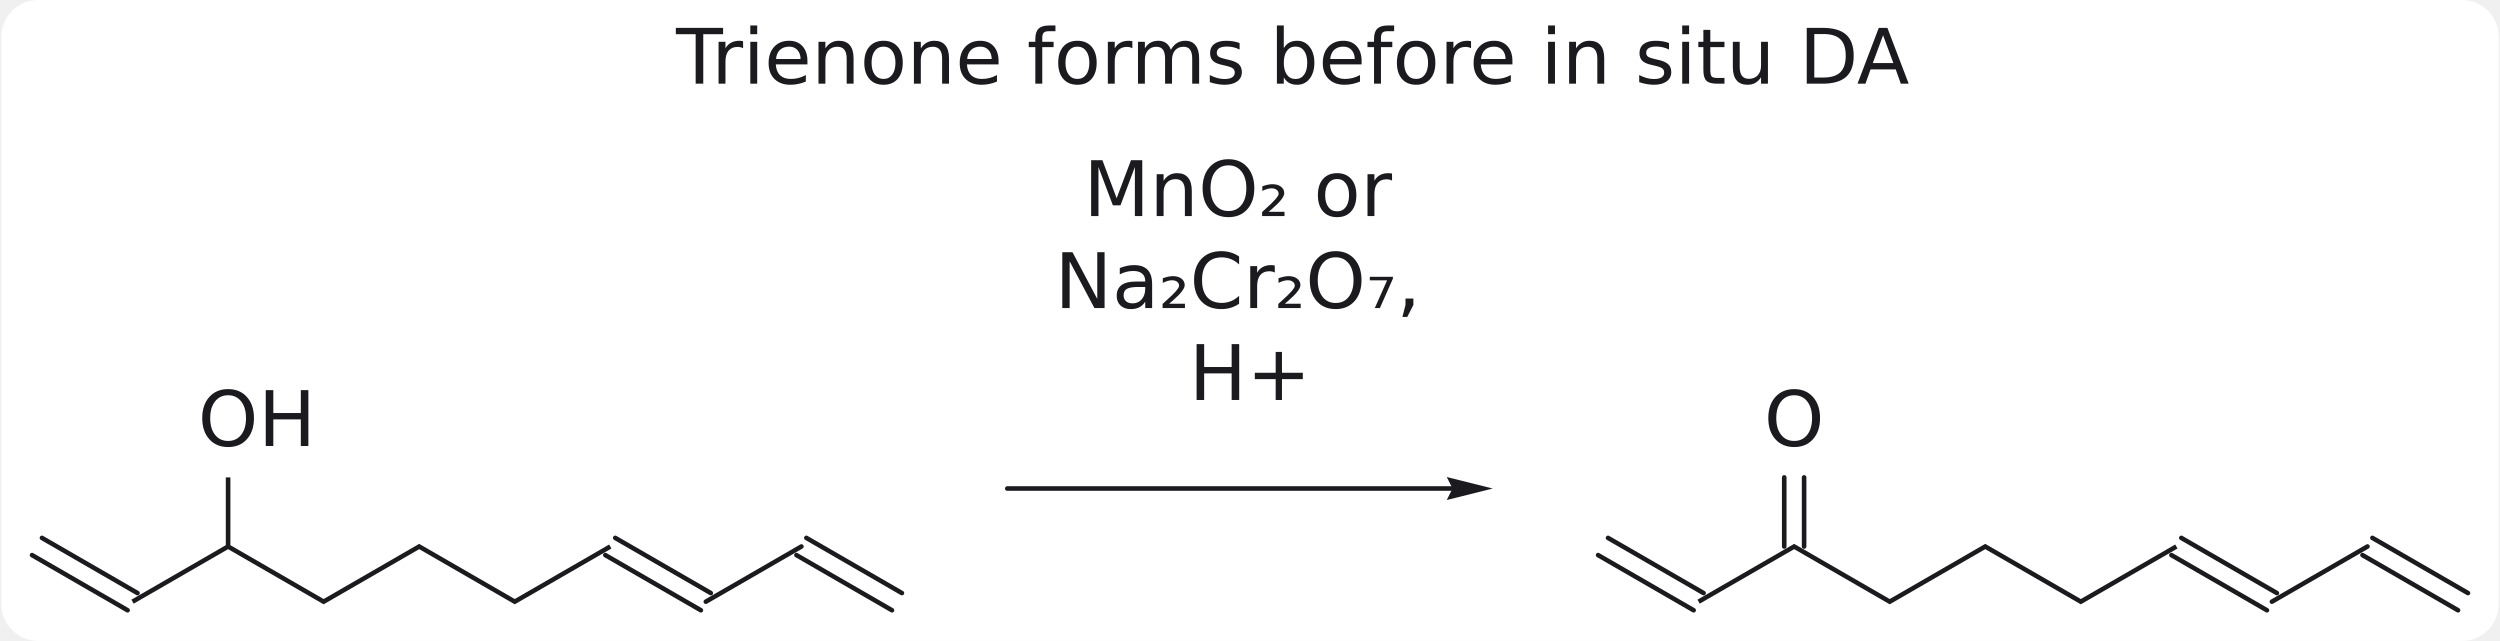
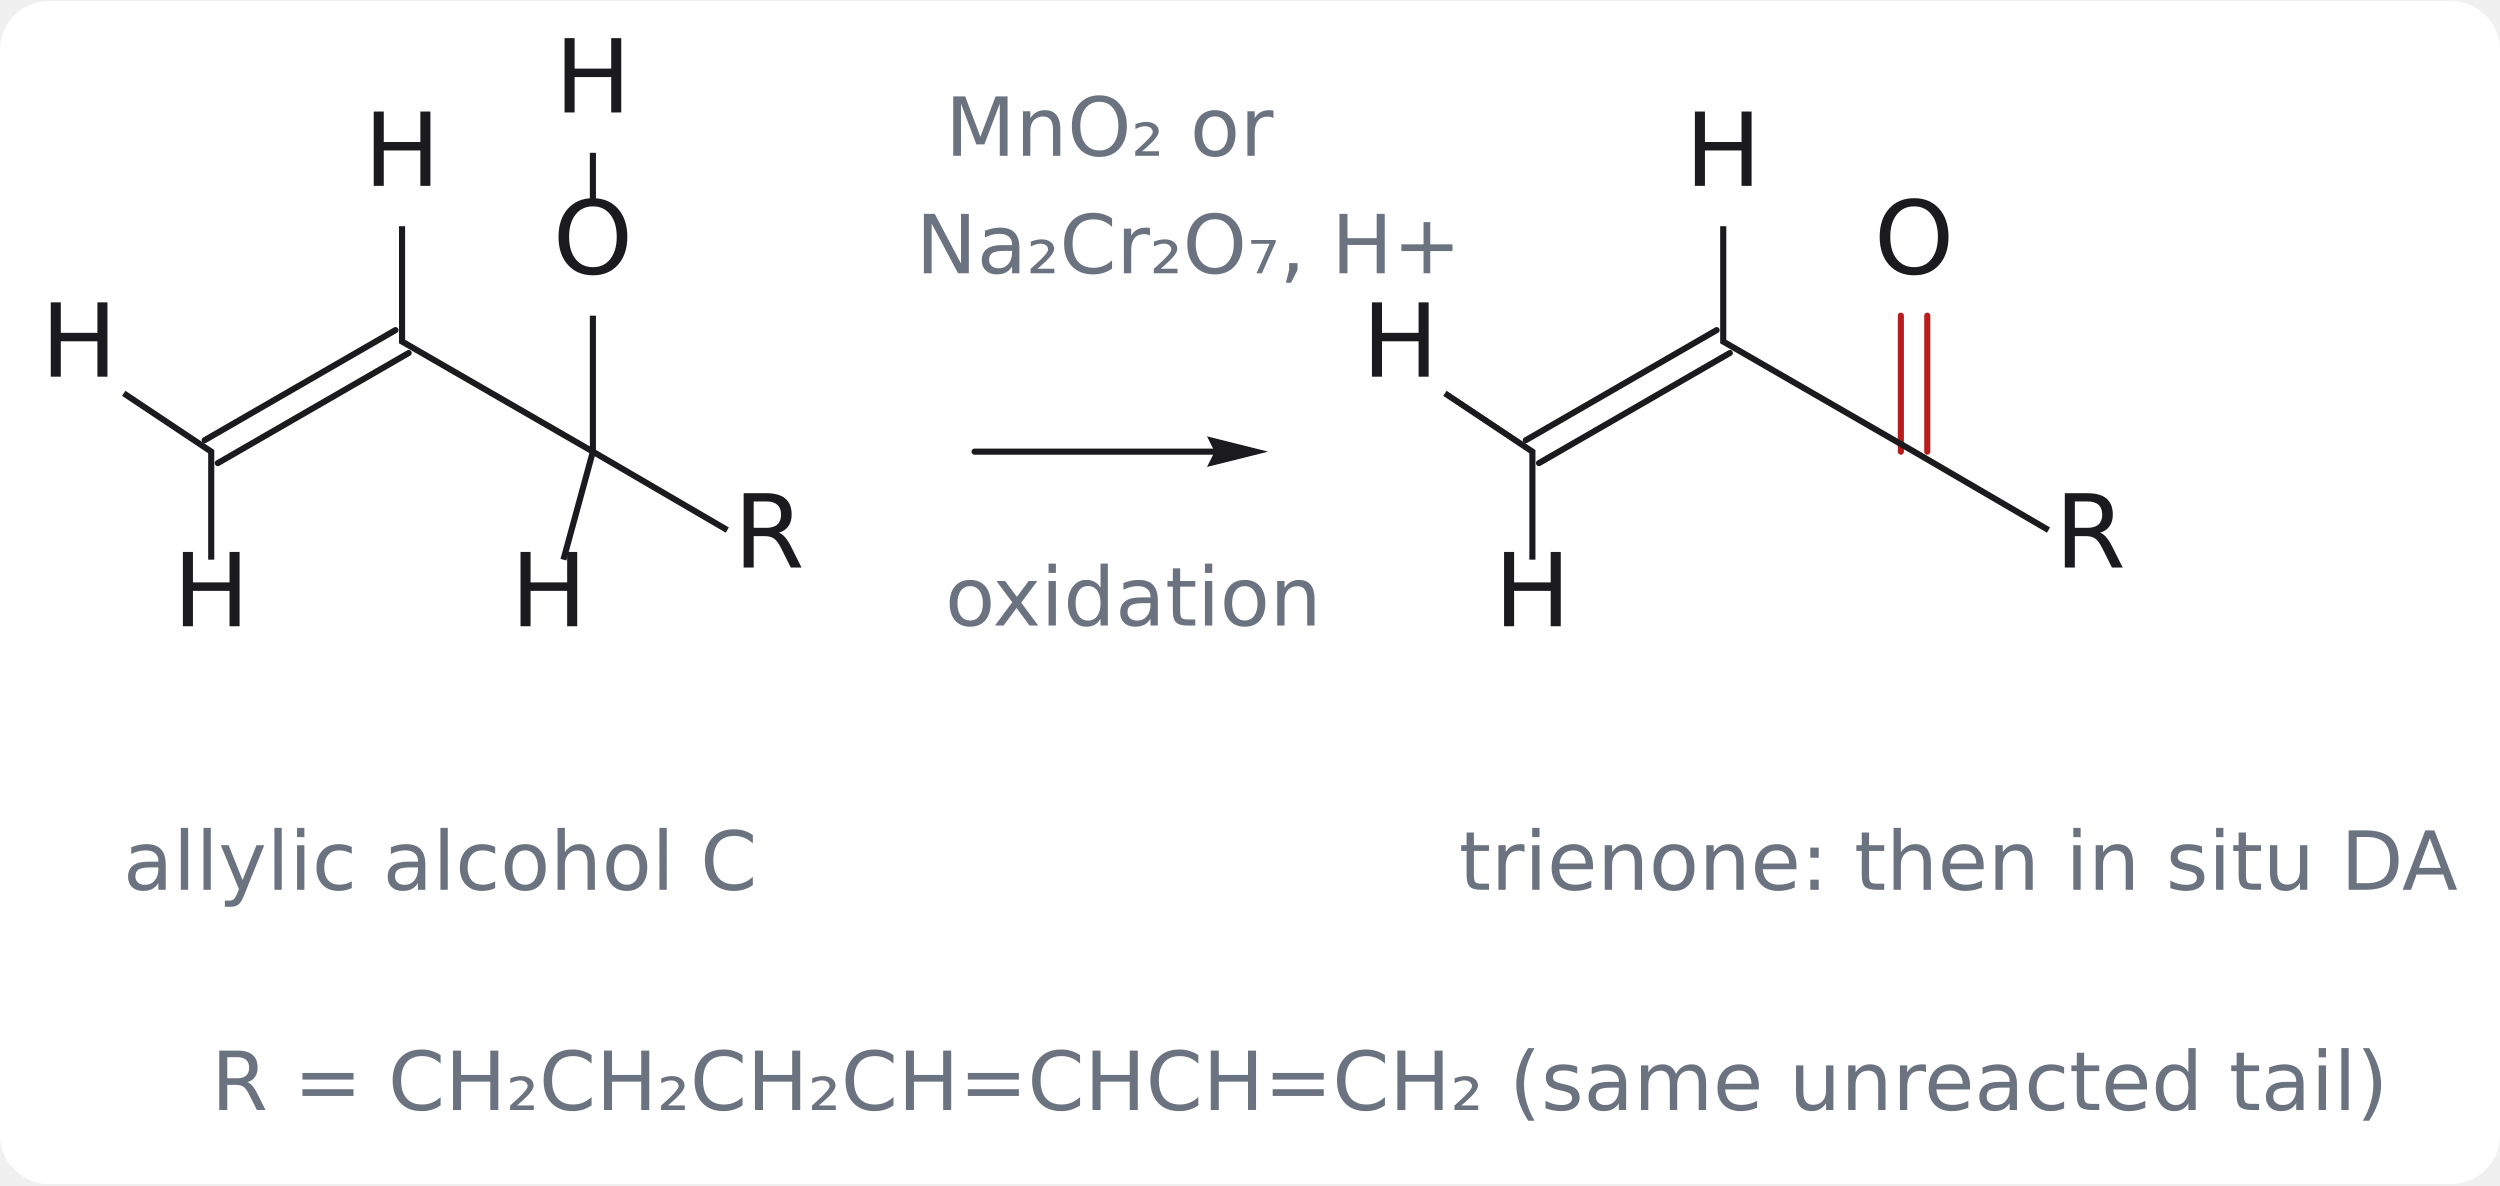
- <svg xmlns="http://www.w3.org/2000/svg" viewBox="-13.557 -11.667 950.629 243.979" width="589" height="151">
+ <svg xmlns="http://www.w3.org/2000/svg" viewBox="-60.433 -112.109 715.274 338.442" width="443" height="210">
  <style>.c-ink.fill{fill:#1b1b1f}.c-ink.stroke{stroke:#1b1b1f}.c-arrow.fill{fill:#c2410c}.c-arrow.stroke{stroke:#c2410c}.c-nu.fill{fill:#1d4ed8}.c-nu.stroke{stroke:#1d4ed8}.c-el.fill{fill:#b91c1c}.c-el.stroke{stroke:#b91c1c}.c-good.fill{fill:#15803d}.c-good.stroke{stroke:#15803d}.c-muted.fill{fill:#6b7280}.c-muted.stroke{stroke:#6b7280}.card{fill:#ffffff}@media (prefers-color-scheme: dark){.c-ink.fill{fill:#e6e6ea}.c-ink.stroke{stroke:#e6e6ea}.c-arrow.fill{fill:#ff9f5a}.c-arrow.stroke{stroke:#ff9f5a}.c-nu.fill{fill:#8ab4ff}.c-nu.stroke{stroke:#8ab4ff}.c-el.fill{fill:#ff8a8a}.c-el.stroke{stroke:#ff8a8a}.c-good.fill{fill:#6ee7a0}.c-good.stroke{stroke:#6ee7a0}.c-muted.fill{fill:#9ca3af}.c-muted.stroke{stroke:#9ca3af}.card{fill:#1e1e1e}}</style>
-   <rect class="card" x="-13.557" y="-11.667" width="950.629" height="243.979" rx="14" />
-   <line class="c-ink stroke" x1="1.89" y1="193.098" x2="38.263" y2="214.098" stroke-width="1.75" stroke-linecap="round" />
-   <line class="c-ink stroke" x1="-1.89" y1="199.645" x2="34.483" y2="220.645" stroke-width="1.75" stroke-linecap="round" />
-   <line class="c-ink stroke" x1="220.128" y1="193.098" x2="256.501" y2="214.098" stroke-width="1.75" stroke-linecap="round" />
-   <line class="c-ink stroke" x1="216.348" y1="199.645" x2="252.721" y2="220.645" stroke-width="1.75" stroke-linecap="round" />
-   <line class="c-ink stroke" x1="254.611" y1="217.372" x2="290.985" y2="196.372" stroke-width="1.75" stroke-linecap="round" />
-   <line class="c-ink stroke" x1="292.875" y1="193.098" x2="329.248" y2="214.098" stroke-width="1.75" stroke-linecap="round" />
-   <line class="c-ink stroke" x1="289.095" y1="199.645" x2="325.468" y2="220.645" stroke-width="1.75" stroke-linecap="round" />
-   <line class="c-ink stroke" x1="598.048" y1="193.098" x2="634.421" y2="214.098" stroke-width="1.75" stroke-linecap="round" />
-   <line class="c-ink stroke" x1="594.268" y1="199.645" x2="630.641" y2="220.645" stroke-width="1.75" stroke-linecap="round" />
-   <line class="c-ink stroke" x1="665.124" y1="196.372" x2="665.124" y2="170.069" stroke-width="1.75" stroke-linecap="round" />
-   <line class="c-ink stroke" x1="672.684" y1="196.372" x2="672.684" y2="170.069" stroke-width="1.75" stroke-linecap="round" />
-   <line class="c-ink stroke" x1="816.286" y1="193.098" x2="852.659" y2="214.098" stroke-width="1.75" stroke-linecap="round" />
-   <line class="c-ink stroke" x1="812.506" y1="199.645" x2="848.879" y2="220.645" stroke-width="1.75" stroke-linecap="round" />
-   <line class="c-ink stroke" x1="850.769" y1="217.372" x2="887.142" y2="196.372" stroke-width="1.75" stroke-linecap="round" />
-   <line class="c-ink stroke" x1="889.032" y1="193.098" x2="925.405" y2="214.098" stroke-width="1.75" stroke-linecap="round" />
-   <line class="c-ink stroke" x1="885.252" y1="199.645" x2="921.625" y2="220.645" stroke-width="1.75" stroke-linecap="round" />
-   <path class="c-ink fill stroke" d="M36.811 218.13 L72.746 197.382 L72.746 196.372 L71.871 195.867 L35.936 216.614 Z M73.621 195.867 L73.621 170.069 L71.871 170.069 L71.871 195.867 L72.746 196.372 Z M72.746 197.382 L109.119 218.382 L109.119 216.362 L73.621 195.867 L72.746 196.372 Z M109.119 218.382 L145.492 197.382 L145.492 195.362 L109.119 216.362 Z M145.492 197.382 L181.865 218.382 L181.865 216.362 L145.492 195.362 Z M181.865 218.382 L218.676 197.13 L217.801 195.614 L181.865 216.362 Z M632.968 218.13 L668.904 197.382 L668.904 195.362 L632.093 216.614 Z M668.904 197.382 L705.277 218.382 L705.277 216.362 L668.904 195.362 Z M705.277 218.382 L741.65 197.382 L741.65 195.362 L705.277 216.362 Z M741.65 197.382 L778.023 218.382 L778.023 216.362 L741.65 195.362 Z M778.023 218.382 L814.833 197.13 L813.958 195.614 L778.023 216.362 Z " stroke-width="0" stroke-linecap="round" stroke-linejoin="round" />
-   <text class="c-ink fill" xml:space="preserve" x="61.267" y="137.916" font-family="DejaVu Sans, Noto Sans CJK KR, Noto Sans CJK JP, sans-serif" font-size="29.167" font-weight="normal" font-style="normal" text-decoration="none" dominant-baseline="text-before-edge">O</text>
-   <text class="c-ink fill" xml:space="preserve" x="84.225" y="137.916" font-family="DejaVu Sans, Noto Sans CJK KR, Noto Sans CJK JP, sans-serif" font-size="29.167" font-weight="normal" font-style="normal" text-decoration="none" dominant-baseline="text-before-edge">H</text>
-   <text class="c-ink fill" xml:space="preserve" x="657.425" y="137.916" font-family="DejaVu Sans, Noto Sans CJK KR, Noto Sans CJK JP, sans-serif" font-size="29.167" font-weight="normal" font-style="normal" text-decoration="none" dominant-baseline="text-before-edge">O</text>
-   <path class="c-ink stroke" d="M369.358 174.3 L549.783 174.3 " fill="none" stroke-width="1.75" stroke-linecap="round" stroke-linejoin="round" />
-   <path class="c-ink fill stroke" d="M554.158 174.3 L536.658 169.925 L538.845 174.3 L536.658 178.675 Z " stroke-width="0" stroke-linecap="round" stroke-linejoin="round" />
-   <text class="c-ink fill" xml:space="preserve" x="398.418" y="50.4" font-family="DejaVu Sans, Noto Sans CJK KR, Noto Sans CJK JP, sans-serif" font-size="29.167" font-weight="normal" font-style="normal" text-decoration="none" dominant-baseline="text-before-edge">MnO₂ or </text>
-   <text class="c-ink fill" xml:space="preserve" x="387.445" y="85.4" font-family="DejaVu Sans, Noto Sans CJK KR, Noto Sans CJK JP, sans-serif" font-size="29.167" font-weight="normal" font-style="normal" text-decoration="none" dominant-baseline="text-before-edge">Na₂Cr₂O₇, </text>
-   <text class="c-ink fill" xml:space="preserve" x="438.572" y="120.4" font-family="DejaVu Sans, Noto Sans CJK KR, Noto Sans CJK JP, sans-serif" font-size="29.167" font-weight="normal" font-style="normal" text-decoration="none" dominant-baseline="text-before-edge">H+</text>
-   <text class="c-ink fill" xml:space="preserve" x="243.27" y="0" font-family="DejaVu Sans, Noto Sans CJK KR, Noto Sans CJK JP, sans-serif" font-size="29.167" font-weight="normal" font-style="normal" text-decoration="none" dominant-baseline="text-before-edge">Trienone forms before in situ DA</text>
+   <rect class="card" x="-60.433" y="-112.109" width="715.274" height="338.442" rx="14" />
+   <line class="c-ink stroke" x1="56.489" y1="-11.426" x2="1.889" y2="20.074" stroke-width="1.75" stroke-linecap="round" />
+   <line class="c-ink stroke" x1="52.711" y1="-17.974" x2="-1.889" y2="13.526" stroke-width="1.75" stroke-linecap="round" />
+   <path class="c-el stroke" d="M483.42 16.8 L483.42 -22.103 " fill="none" stroke-width="1.75" stroke-linecap="round" stroke-linejoin="round" />
+   <path class="c-el stroke" d="M490.98 16.8 L490.98 -22.103 " fill="none" stroke-width="1.75" stroke-linecap="round" stroke-linejoin="round" />
+   <line class="c-ink stroke" x1="434.489" y1="-11.426" x2="379.889" y2="20.074" stroke-width="1.75" stroke-linecap="round" />
+   <line class="c-ink stroke" x1="430.711" y1="-17.974" x2="376.111" y2="13.526" stroke-width="1.75" stroke-linecap="round" />
+   <path class="c-ink fill stroke" d="M110.075 16.297 L110.075 -22.103 L108.325 -22.103 L108.325 15.285 L109.2 16.8 Z M110.075 -53.497 L110.075 -68.702 L108.325 -68.702 L108.325 -53.497 Z M108.178 17.221 L99.928 47.472 L101.616 47.932 L109.744 18.13 L109.2 16.8 Z M109.744 18.13 L147.222 39.993 L148.104 38.481 L110.075 16.297 L109.2 16.8 Z M53.725 -14.195 L108.178 17.221 L109.2 16.8 L108.325 15.285 L55.475 -15.205 Z M55.475 -15.205 L55.475 -47.702 L53.725 -47.702 L53.725 -14.195 Z M0.875 16.332 L-24.545 -0.615 L-25.515 0.841 L-0.875 17.268 Z M-0.875 17.268 L-0.875 47.702 L0.875 47.702 L0.875 16.332 Z M486.761 17.557 L525.222 39.993 L526.104 38.481 L487.639 16.043 Z M431.725 -14.195 L486.761 17.557 L487.639 16.043 L433.475 -15.205 Z M433.475 -15.205 L433.475 -47.702 L431.725 -47.702 L431.725 -14.195 Z M378.875 16.332 L353.455 -0.615 L352.485 0.841 L377.125 17.268 Z M377.125 17.268 L377.125 47.702 L378.875 47.702 L378.875 16.332 Z " stroke-width="0" stroke-linecap="round" stroke-linejoin="round" />
+   <text class="c-ink fill" xml:space="preserve" x="97.721" y="-54.256" font-family="DejaVu Sans, Noto Sans CJK KR, Noto Sans CJK JP, sans-serif" font-size="29.167" font-weight="normal" font-style="normal" text-decoration="none" dominant-baseline="text-before-edge">O</text>
+   <text class="c-ink fill" xml:space="preserve" x="98.234" y="-100.442" font-family="DejaVu Sans, Noto Sans CJK KR, Noto Sans CJK JP, sans-serif" font-size="29.167" font-weight="normal" font-style="normal" text-decoration="none" dominant-baseline="text-before-edge">H</text>
+   <text class="c-ink fill" xml:space="preserve" x="85.634" y="46.558" font-family="DejaVu Sans, Noto Sans CJK KR, Noto Sans CJK JP, sans-serif" font-size="29.167" font-weight="normal" font-style="normal" text-decoration="none" dominant-baseline="text-before-edge">H</text>
+   <text class="c-ink fill" xml:space="preserve" x="149.467" y="29.758" font-family="DejaVu Sans, Noto Sans CJK KR, Noto Sans CJK JP, sans-serif" font-size="29.167" font-weight="normal" font-style="normal" text-decoration="none" dominant-baseline="text-before-edge">R</text>
+   <text class="c-ink fill" xml:space="preserve" x="43.634" y="-79.442" font-family="DejaVu Sans, Noto Sans CJK KR, Noto Sans CJK JP, sans-serif" font-size="29.167" font-weight="normal" font-style="normal" text-decoration="none" dominant-baseline="text-before-edge">H</text>
+   <text class="c-ink fill" xml:space="preserve" x="-48.766" y="-24.842" font-family="DejaVu Sans, Noto Sans CJK KR, Noto Sans CJK JP, sans-serif" font-size="29.167" font-weight="normal" font-style="normal" text-decoration="none" dominant-baseline="text-before-edge">H</text>
+   <text class="c-ink fill" xml:space="preserve" x="-10.966" y="46.558" font-family="DejaVu Sans, Noto Sans CJK KR, Noto Sans CJK JP, sans-serif" font-size="29.167" font-weight="normal" font-style="normal" text-decoration="none" dominant-baseline="text-before-edge">H</text>
+   <text class="c-ink fill" xml:space="preserve" x="475.721" y="-54.256" font-family="DejaVu Sans, Noto Sans CJK KR, Noto Sans CJK JP, sans-serif" font-size="29.167" font-weight="normal" font-style="normal" text-decoration="none" dominant-baseline="text-before-edge">O</text>
+   <text class="c-ink fill" xml:space="preserve" x="527.467" y="29.758" font-family="DejaVu Sans, Noto Sans CJK KR, Noto Sans CJK JP, sans-serif" font-size="29.167" font-weight="normal" font-style="normal" text-decoration="none" dominant-baseline="text-before-edge">R</text>
+   <text class="c-ink fill" xml:space="preserve" x="421.634" y="-79.442" font-family="DejaVu Sans, Noto Sans CJK KR, Noto Sans CJK JP, sans-serif" font-size="29.167" font-weight="normal" font-style="normal" text-decoration="none" dominant-baseline="text-before-edge">H</text>
+   <text class="c-ink fill" xml:space="preserve" x="329.234" y="-24.842" font-family="DejaVu Sans, Noto Sans CJK KR, Noto Sans CJK JP, sans-serif" font-size="29.167" font-weight="normal" font-style="normal" text-decoration="none" dominant-baseline="text-before-edge">H</text>
+   <text class="c-ink fill" xml:space="preserve" x="367.034" y="46.558" font-family="DejaVu Sans, Noto Sans CJK KR, Noto Sans CJK JP, sans-serif" font-size="29.167" font-weight="normal" font-style="normal" text-decoration="none" dominant-baseline="text-before-edge">H</text>
+   <path class="c-ink stroke" d="M218.4 16.8 L298.025 16.8 " fill="none" stroke-width="1.75" stroke-linecap="round" stroke-linejoin="round" />
+   <path class="c-ink fill stroke" d="M302.4 16.8 L284.9 12.425 L287.087 16.8 L284.9 21.175 Z " stroke-width="0" stroke-linecap="round" stroke-linejoin="round" />
+   <text class="c-muted fill" xml:space="preserve" x="210" y="-84" font-family="DejaVu Sans, Noto Sans CJK KR, Noto Sans CJK JP, sans-serif" font-size="23.333" font-weight="normal" font-style="normal" text-decoration="none" dominant-baseline="text-before-edge">MnO₂ or</text>
+   <text class="c-muted fill" xml:space="preserve" x="201.6" y="-50.4" font-family="DejaVu Sans, Noto Sans CJK KR, Noto Sans CJK JP, sans-serif" font-size="23.333" font-weight="normal" font-style="normal" text-decoration="none" dominant-baseline="text-before-edge">Na₂Cr₂O₇, H+</text>
+   <text class="c-muted fill" xml:space="preserve" x="210" y="50.4" font-family="DejaVu Sans, Noto Sans CJK KR, Noto Sans CJK JP, sans-serif" font-size="23.333" font-weight="normal" font-style="normal" text-decoration="none" dominant-baseline="text-before-edge">oxidation</text>
+   <text class="c-muted fill" xml:space="preserve" x="-25.2" y="126" font-family="DejaVu Sans, Noto Sans CJK KR, Noto Sans CJK JP, sans-serif" font-size="23.333" font-weight="normal" font-style="normal" text-decoration="none" dominant-baseline="text-before-edge">allylic alcohol C</text>
+   <text class="c-muted fill" xml:space="preserve" x="357" y="126" font-family="DejaVu Sans, Noto Sans CJK KR, Noto Sans CJK JP, sans-serif" font-size="23.333" font-weight="normal" font-style="normal" text-decoration="none" dominant-baseline="text-before-edge">trienone: then in situ DA</text>
+   <text class="c-muted fill" xml:space="preserve" x="0" y="189" font-family="DejaVu Sans, Noto Sans CJK KR, Noto Sans CJK JP, sans-serif" font-size="23.333" font-weight="normal" font-style="normal" text-decoration="none" dominant-baseline="text-before-edge">R = CH₂CH₂CH₂CH=CHCH=CH₂ (same unreacted tail)</text>
</svg>
